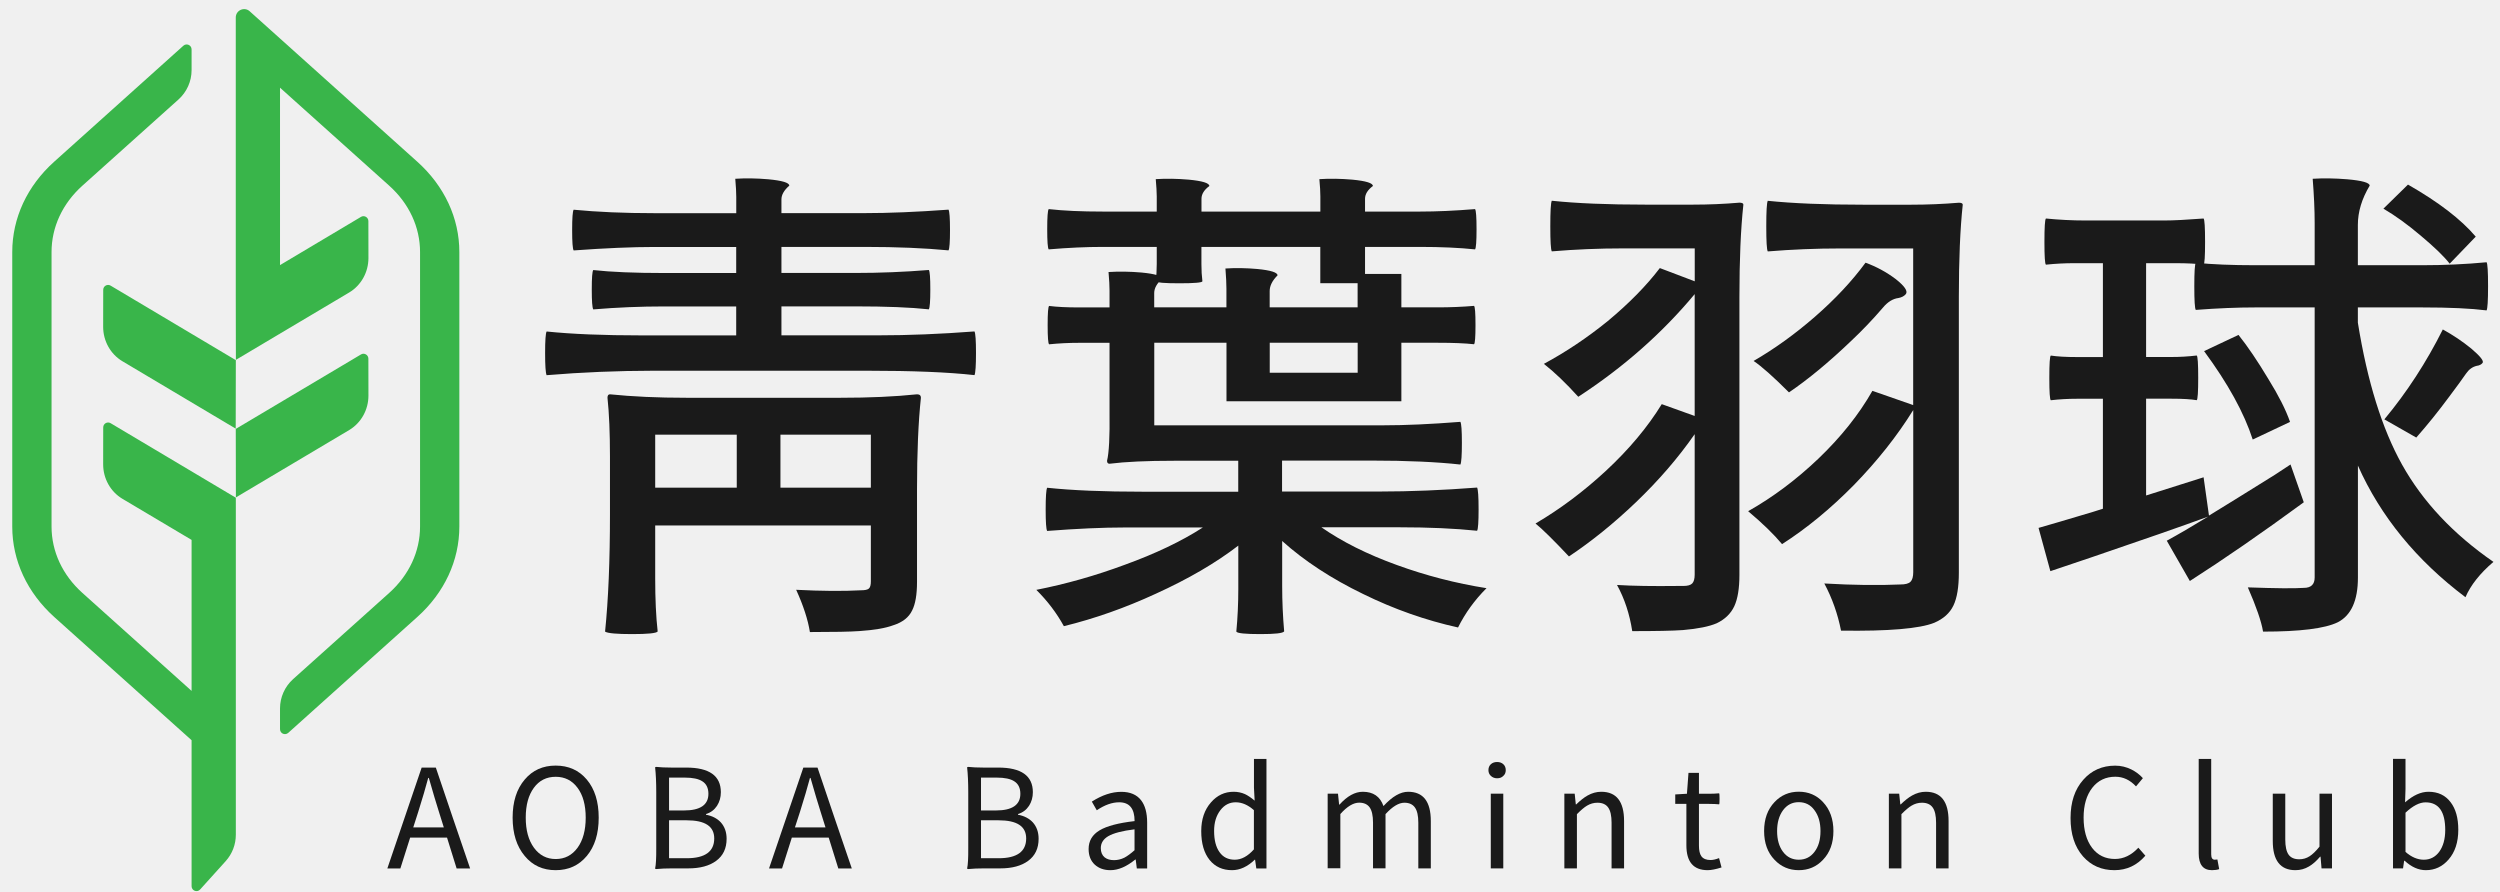
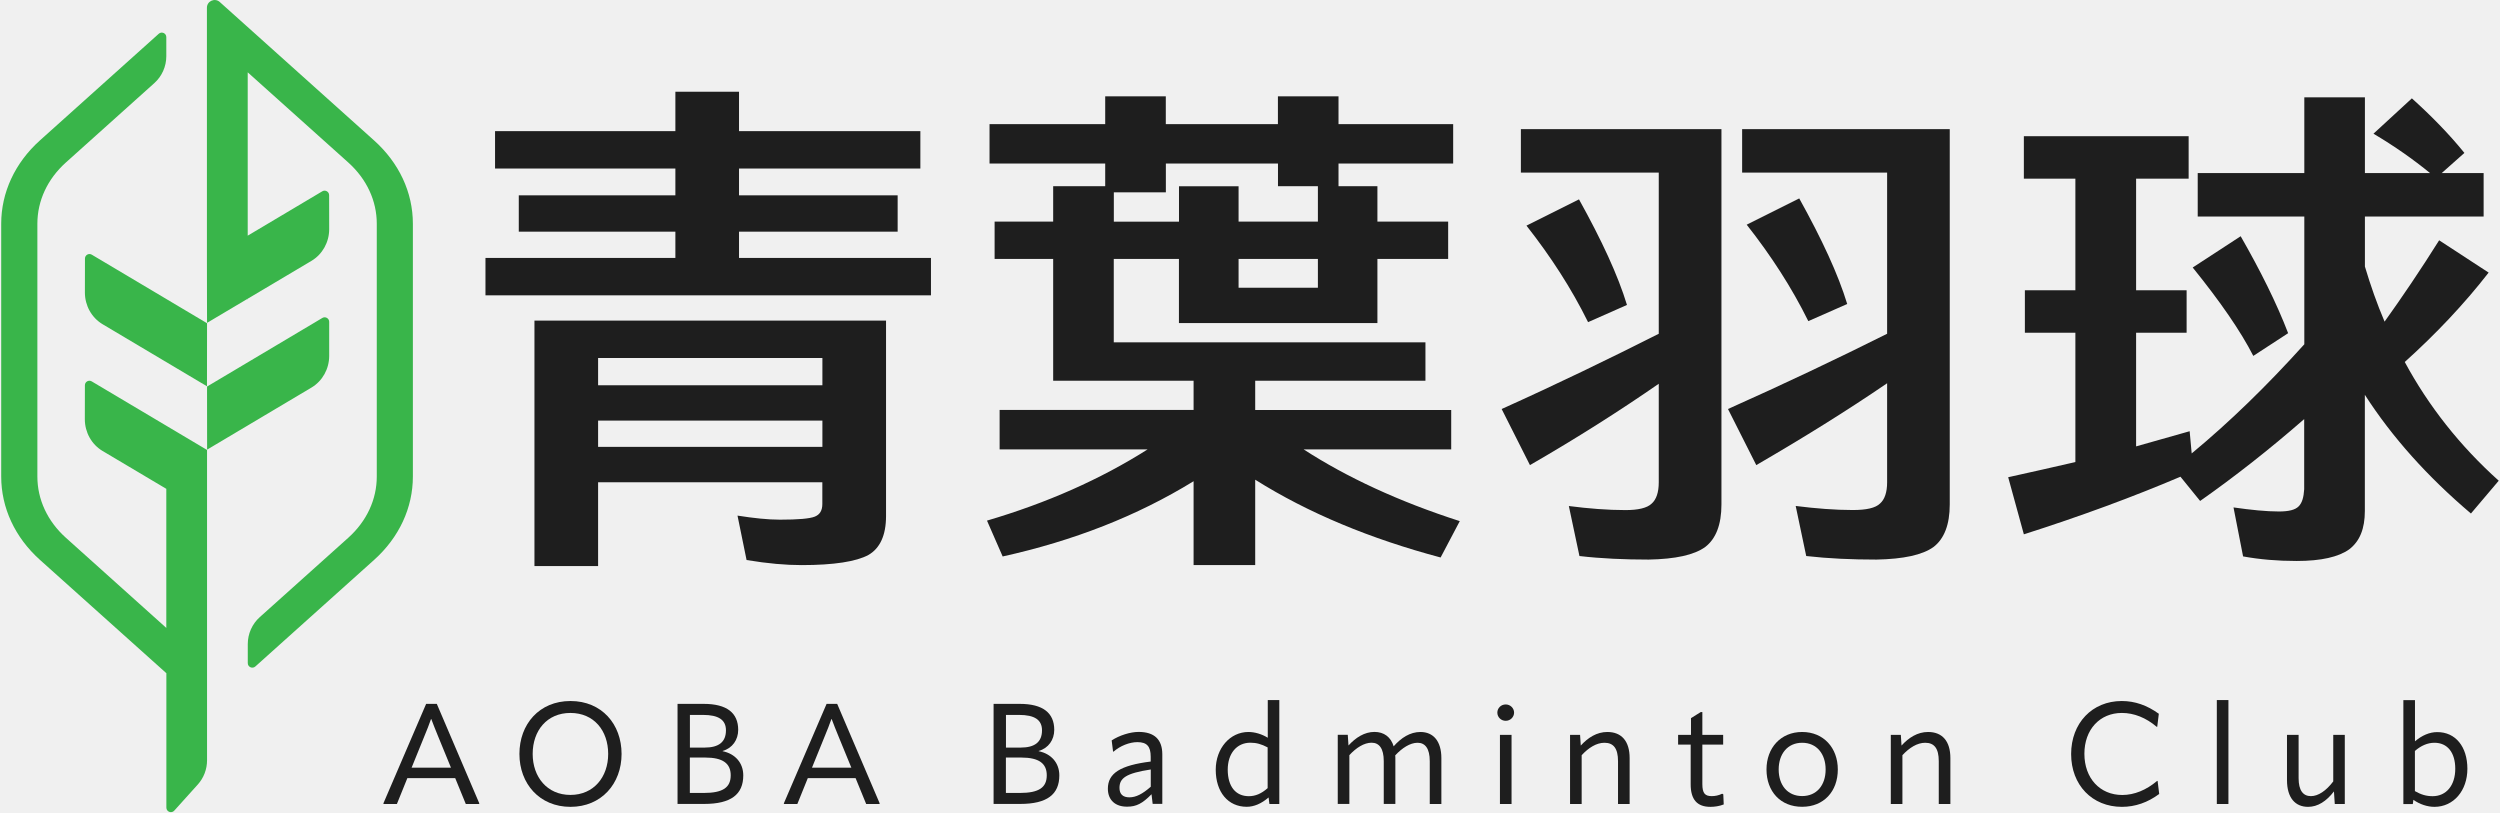
- <svg xmlns="http://www.w3.org/2000/svg" version="1.1" x="0px" y="0px" viewBox="0 0 404 144" style="enable-background:new 0 0 404 144;" xml:space="preserve">
+ <svg xmlns="http://www.w3.org/2000/svg" version="1.1" x="0px" y="0px" viewBox="0 0 394 128" style="enable-background:new 0 0 394 128;" xml:space="preserve">
  <style type="text/css">
+ 	.st0{fill:none;stroke:#000000;stroke-width:8;stroke-miterlimit:10;}
+ 	.st1{fill:#39B54A;}
+ 	.st2{fill:#FFFFFF;}
+ 	.st3{fill:none;}
+ 	.st4{fill:#1A1A1A;}
+ 	.st5{fill:#FFFFFF;stroke:#000000;stroke-miterlimit:10;}
+ 	.st6{fill:none;stroke:#000000;stroke-width:3;stroke-linecap:round;stroke-linejoin:round;stroke-miterlimit:10;}
+ 	.st7{fill:#FFFFFF;stroke:#000000;stroke-width:3;stroke-linecap:round;stroke-linejoin:round;stroke-miterlimit:10;}
+ 	.st8{fill:none;stroke:#1E1E1E;stroke-width:4;stroke-linecap:round;stroke-linejoin:round;stroke-miterlimit:10;}
+ 	.st9{fill:#FFFFFF;stroke:#1E1E1E;stroke-width:4;stroke-linejoin:round;stroke-miterlimit:10;}
+ 	.st10{fill:none;stroke:#1E1E1E;stroke-width:4;stroke-linejoin:round;stroke-miterlimit:10;}
+ 	.st11{fill:#1E1E1E;stroke:#1E1E1E;stroke-width:4;stroke-linejoin:round;stroke-miterlimit:10;}
+ 	.st12{fill:none;stroke:#FFFFFF;stroke-width:4;stroke-linejoin:round;stroke-miterlimit:10;}
+ 	.st13{fill:#1E1E1E;}
	
- 		.st0{clip-path:url(#SVGID_00000182512108732993900000000015519218162275617946_);fill:url(#SVGID_00000120545346808520210820000017459034676138713253_);}
- 	.st1{clip-path:url(#SVGID_00000182512108732993900000000015519218162275617946_);}
- 	.st2{fill:#FFFFFF;}
- 	.st3{fill:none;stroke:#000000;stroke-width:8;stroke-miterlimit:10;}
- 	.st4{fill:#39B54A;}
- 	.st5{fill:none;}
- 	.st6{fill:#1A1A1A;}
- 	.st7{fill:#FFFFFF;stroke:#000000;stroke-miterlimit:10;}
- 	.st8{fill:none;stroke:#000000;stroke-width:3;stroke-linecap:round;stroke-linejoin:round;stroke-miterlimit:10;}
- 	.st9{fill:#FFFFFF;stroke:#000000;stroke-width:3;stroke-linecap:round;stroke-linejoin:round;stroke-miterlimit:10;}
- 	.st10{fill:none;stroke:#1E1E1E;stroke-width:4;stroke-linecap:round;stroke-linejoin:round;stroke-miterlimit:10;}
- 	.st11{fill:#FFFFFF;stroke:#1E1E1E;stroke-width:4;stroke-linejoin:round;stroke-miterlimit:10;}
- 	.st12{fill:none;stroke:#1E1E1E;stroke-width:4;stroke-linejoin:round;stroke-miterlimit:10;}
- 	.st13{fill:#1E1E1E;stroke:#1E1E1E;stroke-width:4;stroke-linejoin:round;stroke-miterlimit:10;}
- 	.st14{fill:none;stroke:#FFFFFF;stroke-width:4;stroke-linejoin:round;stroke-miterlimit:10;}
- 	.st15{fill:#1E1E1E;}
+ 		.st14{clip-path:url(#SVGID_00000144308459820838414930000011360089424380031932_);fill:url(#SVGID_00000091012707077002019400000017044867245761208243_);}
+ 	.st15{clip-path:url(#SVGID_00000144308459820838414930000011360089424380031932_);}
	.st16{opacity:0.1;}
- 	.st17{fill:url(#SVGID_00000071524612508926245010000006346732064391384457_);}
- 	.st18{fill:url(#SVGID_00000166659590195251328380000004250181466624161450_);}
- 	.st19{fill:url(#SVGID_00000067922611039626831910000017490556988646637984_);}
+ 	.st17{fill:url(#SVGID_00000078726561053731191740000007947899124741882285_);}
+ 	.st18{fill:url(#SVGID_00000106870296151706886530000015027997008279646607_);}
+ 	.st19{fill:url(#SVGID_00000174567325758015151390000009477335998584314554_);}
</style>
  <g id="圖層_1">
</g>
  <g id="圖層_2">
    <g>
      <g>
        <g>
-           <path class="st4" d="M59.54,63.93c0,2.29-1.18,4.41-3.1,5.56L38.12,80.38l-0.02-11.07l20.23-12.03c0.52-0.32,1.2,0.06,1.2,0.68      L59.54,63.93z" />
+           <path class="st1" d="M51.88,56.09c0,2.05-1.06,3.96-2.79,4.99l-16.45,9.78l-0.01-9.94l18.17-10.81      c0.47-0.29,1.08,0.06,1.08,0.61L51.88,56.09z" />
        </g>
        <g>
-           <path class="st4" d="M38.11,58.2l-0.02,11.07L19.77,58.37c-1.92-1.15-3.1-3.27-3.1-5.56l0.01-5.97c0-0.62,0.67-1,1.2-0.68      L38.11,58.2z" />
+           <path class="st1" d="M32.63,50.94l-0.01,9.94L16.17,51.1c-1.73-1.03-2.79-2.94-2.79-4.99l0.01-5.36c0-0.56,0.61-0.9,1.08-0.61      L32.63,50.94z" />
        </g>
        <g>
-           <path class="st4" d="M38.11,80.43v54.47c0,1.57-0.58,3.08-1.63,4.25l-4.14,4.59c-0.48,0.54-1.38,0.2-1.38-0.53v-23.59      L8.78,99.72c-4.38-3.94-6.8-9.13-6.8-14.62V40.73c0-5.49,2.41-10.69,6.8-14.62L29.63,7.39c0.52-0.46,1.33-0.1,1.33,0.6v3.35      c0,1.8-0.77,3.52-2.11,4.73L13.32,30c-3.22,2.89-4.99,6.7-4.99,10.73v44.36c0,4.03,1.77,7.84,4.99,10.73l17.64,15.83v-24.4      L19.77,80.6c-1.92-1.15-3.1-3.27-3.1-5.56l0.01-5.97c0-0.62,0.67-1,1.2-0.68L38.11,80.43z" />
+           <path class="st1" d="M32.63,70.91v48.92c0,1.41-0.52,2.77-1.46,3.81l-3.71,4.12c-0.43,0.48-1.24,0.18-1.24-0.48V106.1      L6.29,88.23c-3.94-3.54-6.1-8.2-6.1-13.13V35.26c0-4.93,2.17-9.6,6.1-13.13L25.02,5.32c0.46-0.41,1.19-0.09,1.19,0.53v3.01      c0,1.62-0.69,3.17-1.9,4.25L10.37,25.62c-2.89,2.6-4.48,6.02-4.48,9.64V75.1c0,3.62,1.59,7.04,4.48,9.64l15.84,14.22V77.04      l-10.05-5.97c-1.73-1.03-2.79-2.94-2.79-4.99l0.01-5.36c0-0.56,0.61-0.9,1.08-0.61L32.63,70.91z" />
        </g>
        <g>
-           <polygon class="st4" points="38.11,47.08 38.11,53.98 38.11,53.98     " />
+           <polygon class="st1" points="32.63,40.96 32.63,47.16 32.63,47.16     " />
        </g>
        <g>
-           <polygon class="st4" points="45.25,53.91 45.25,53.98 45.13,53.98     " />
+           <polygon class="st1" points="39.04,47.09 39.04,47.16 38.94,47.16     " />
        </g>
        <g>
-           <path class="st4" d="M74.23,40.73v44.36c0,5.49-2.41,10.69-6.8,14.62l-20.85,18.72c-0.52,0.46-1.33,0.1-1.33-0.6v-3.35      c0-1.8,0.77-3.52,2.11-4.73l15.53-13.93c3.22-2.89,4.99-6.7,4.99-10.73V40.73c0-4.03-1.77-7.84-4.99-10.73L45.25,14.17v28.67      l13.08-7.79c0.52-0.32,1.2,0.06,1.2,0.68l0.01,5.97c0,2.29-1.18,4.41-3.1,5.56l-11.19,6.65l-0.12,0.07l-7.01,4.17l-0.01-4.17      l-0.01-6.9V2.83c0-1.17,1.38-1.79,2.25-1.01l0.02,0.02l27.05,24.28C71.81,30.05,74.23,35.24,74.23,40.73z" />
+           <path class="st1" d="M65.07,35.26V75.1c0,4.93-2.17,9.6-6.1,13.13l-18.73,16.81c-0.46,0.41-1.19,0.09-1.19-0.53v-3.01      c0-1.62,0.69-3.17,1.9-4.25l13.95-12.51c2.89-2.6,4.48-6.02,4.48-9.64V35.26c0-3.62-1.59-7.04-4.48-9.64L39.04,11.4v25.74      l11.75-6.99c0.47-0.29,1.08,0.06,1.08,0.61l0.01,5.36c0,2.05-1.06,3.96-2.79,4.99l-10.05,5.97l-0.11,0.06l-6.3,3.74l-0.01-3.74      l-0.01-6.2V1.22c0-1.05,1.24-1.6,2.02-0.91l0.01,0.01l24.3,21.8C62.9,25.66,65.07,30.33,65.07,35.26z" />
        </g>
      </g>
      <g>
-         <path class="st6" d="M88.33,60.63c-0.16-0.37-0.24-1.56-0.24-3.57c0-2.01,0.08-3.17,0.24-3.49c4.07,0.42,9.18,0.63,15.32,0.63     h15.32v-4.68h-11.59c-3.86,0-7.7,0.16-11.51,0.48c-0.16-0.27-0.24-1.34-0.24-3.22s0.08-2.92,0.24-3.14     c2.86,0.32,6.69,0.48,11.51,0.48h11.59v-4.21H105.8c-3.65,0-8.02,0.19-13.1,0.56c-0.16-0.26-0.24-1.36-0.24-3.29     c0-1.93,0.08-3.03,0.24-3.29c3.81,0.37,8.18,0.56,13.1,0.56h13.18v-2.62c0-0.69-0.05-1.67-0.16-2.94     c1.69-0.11,3.47-0.08,5.32,0.08c2.27,0.21,3.41,0.56,3.41,1.03c-0.85,0.74-1.27,1.48-1.27,2.22v2.22h13.5     c3.81,0,8.31-0.18,13.5-0.56c0.16,0.27,0.24,1.36,0.24,3.29c0,1.93-0.08,3.03-0.24,3.29c-3.86-0.37-8.36-0.56-13.5-0.56h-13.5     v4.21h11.91c3.97,0,7.94-0.16,11.91-0.48c0.16,0.21,0.24,1.26,0.24,3.14s-0.08,2.95-0.24,3.22c-2.91-0.32-6.88-0.48-11.91-0.48     h-11.91v4.68h15.64c4.87,0,10.05-0.21,15.56-0.63c0.16,0.32,0.24,1.48,0.24,3.49c0,2.01-0.08,3.2-0.24,3.57     c-4.29-0.48-10.06-0.71-17.31-0.71h-17.31h-17.3C99.79,59.92,94.05,60.15,88.33,60.63z M102.15,102.47     c-2.49,0-3.94-0.13-4.37-0.4c0.53-5.19,0.79-11.48,0.79-18.89v-9.45c0-3.76-0.13-6.91-0.4-9.45c0-0.37,0.13-0.56,0.4-0.56     c3.6,0.37,7.72,0.56,12.38,0.56h12.39h12.46c4.66,0,8.79-0.18,12.39-0.56c0.42,0,0.63,0.19,0.63,0.56     c-0.42,3.92-0.63,8.86-0.63,14.84v14.92c0,2.06-0.27,3.6-0.79,4.61c-0.53,1.11-1.54,1.91-3.02,2.38     c-1.27,0.48-3.1,0.79-5.48,0.95c-1.48,0.11-4.16,0.16-8.02,0.16c-0.32-2.01-1.06-4.29-2.22-6.83c4.07,0.21,7.57,0.24,10.48,0.08     c0.64,0,1.06-0.09,1.27-0.28c0.21-0.18,0.32-0.57,0.32-1.15v-9.05h-34.85v8.57c0,3.33,0.13,6.19,0.4,8.57     C106.06,102.33,104.69,102.47,102.15,102.47z M105.88,78.81h13.18v-8.57h-6.59h-6.59V78.81z M126.12,78.81h14.61v-8.57h-7.3     h-7.31V78.81z" />
-         <path class="st6" d="M203.68,102.47c-2.43,0-3.73-0.13-3.89-0.4c0.21-2.22,0.32-4.53,0.32-6.91v-6.99     c-3.65,2.81-8.1,5.4-13.34,7.78c-4.92,2.27-9.87,4.02-14.85,5.24c-1.16-2.12-2.65-4.08-4.45-5.87c4.82-0.95,9.58-2.3,14.29-4.05     c4.97-1.8,9.18-3.81,12.62-6.03h-12.62c-3.55,0-7.73,0.19-12.54,0.56c-0.16-0.26-0.24-1.42-0.24-3.45s0.08-3.22,0.24-3.53     c4.07,0.43,9.21,0.64,15.4,0.64h15.48v-5h-10.4c-4.39,0-7.86,0.16-10.4,0.48c-0.27,0-0.4-0.16-0.4-0.48     c0.32-1.32,0.45-3.91,0.4-7.78c0-0.79,0-1.38,0-1.75v-9.53h-4.92c-1.64,0-3.26,0.08-4.84,0.24c-0.16-0.11-0.24-1.14-0.24-3.1     c0-1.96,0.08-2.99,0.24-3.1c1.22,0.16,2.83,0.24,4.84,0.24h4.92v-2.7c0-0.74-0.05-1.75-0.16-3.02c1.69-0.11,3.47-0.08,5.32,0.08     c2.22,0.21,3.33,0.56,3.33,1.03c-0.85,0.74-1.27,1.51-1.27,2.3v2.3h11.67v-3.02c0-0.79-0.05-1.88-0.16-3.26     c1.64-0.11,3.36-0.08,5.16,0.08c2.17,0.21,3.26,0.56,3.26,1.03c-0.85,0.85-1.27,1.69-1.27,2.54v2.62h14.21v-3.89h-6.03v-5.87     h-19.21v2.78c0,1.01,0.05,1.93,0.16,2.78c-0.06,0.21-1.3,0.32-3.73,0.32c-2.43,0-3.71-0.11-3.81-0.32     c0.1-0.85,0.16-1.77,0.16-2.78v-2.78h-8.73c-2.65,0-5.56,0.13-8.73,0.4c-0.16-0.21-0.24-1.3-0.24-3.26     c0-1.96,0.08-3.04,0.24-3.25c2.38,0.27,5.29,0.4,8.73,0.4h8.73v-2.46c0-0.69-0.06-1.61-0.16-2.78c1.69-0.11,3.46-0.08,5.32,0.08     c2.23,0.21,3.34,0.56,3.34,1.03c-0.85,0.63-1.27,1.32-1.27,2.06v2.07h19.21v-2.46c0-0.69-0.05-1.61-0.16-2.78     c1.69-0.11,3.47-0.08,5.32,0.08c2.22,0.21,3.33,0.56,3.33,1.03c-0.85,0.63-1.27,1.32-1.27,2.06v2.07h8.89     c2.65,0,5.61-0.13,8.89-0.4c0.16,0.21,0.24,1.3,0.24,3.25c0,1.96-0.08,3.04-0.24,3.26c-2.49-0.26-5.45-0.4-8.89-0.4h-8.89v4.37     h5.87v5.4h5.87c2.01,0,3.97-0.08,5.87-0.24c0.16,0.11,0.24,1.14,0.24,3.1c0,1.96-0.08,2.99-0.24,3.1     c-1.43-0.16-3.39-0.24-5.87-0.24h-5.87v9.45H198.2v-9.45h-11.67v13.34h24.69h12.39c3.44,0,7.57-0.18,12.39-0.56     c0.16,0.27,0.24,1.4,0.24,3.41c0,2.01-0.08,3.17-0.24,3.49c-3.81-0.42-8.6-0.64-14.37-0.64h-14.45v5h15.8     c4.87,0,10.11-0.21,15.72-0.64c0.16,0.32,0.24,1.5,0.24,3.53s-0.08,3.19-0.24,3.45c-3.6-0.37-7.78-0.56-12.54-0.56h-12.62     c3.34,2.33,7.41,4.37,12.23,6.11c4.65,1.69,9.47,2.94,14.45,3.73c-1.91,1.91-3.44,4.02-4.6,6.35c-5.24-1.16-10.35-2.96-15.32-5.4     c-5.14-2.49-9.5-5.34-13.1-8.57v7.3c0,2.43,0.11,4.87,0.32,7.3C207.33,102.33,206.06,102.47,203.68,102.47z M205.19,60.23h7.07     h7.14v-4.84h-14.21V60.23z" />
-         <path class="st6" d="M263.77,101.99c-0.42-2.75-1.24-5.24-2.46-7.46c2.54,0.16,5.82,0.21,9.84,0.16c0.43,0,0.72,0,0.88,0     c0.69,0,1.16-0.13,1.43-0.4c0.26-0.27,0.4-0.74,0.4-1.43v-22.7c-2.65,3.81-5.82,7.49-9.52,11.03c-3.55,3.39-7.15,6.3-10.8,8.73     c-2.49-2.65-4.29-4.42-5.4-5.32c3.97-2.33,7.75-5.16,11.35-8.49c3.76-3.49,6.77-7.09,9.05-10.8l5.32,1.91V47.53     c-5.24,6.3-11.51,11.83-18.81,16.59c-2.01-2.22-3.86-3.99-5.56-5.32c3.54-1.91,6.99-4.21,10.32-6.91     c3.44-2.86,6.25-5.72,8.42-8.57l5.64,2.14v-5.32h-11.59c-3.86,0-7.7,0.16-11.51,0.48c-0.16-0.27-0.24-1.61-0.24-4.05     c0-2.43,0.08-3.81,0.24-4.13c3.97,0.42,9.02,0.63,15.16,0.63h7.62c2.59,0,5.1-0.11,7.54-0.32c0.42,0,0.64,0.11,0.64,0.32     c-0.43,3.97-0.64,8.95-0.64,14.93v15v29.93c0,2.17-0.28,3.85-0.83,5.04c-0.56,1.19-1.5,2.1-2.82,2.74     c-1.22,0.53-3.04,0.9-5.48,1.11C270.26,101.94,267.53,101.99,263.77,101.99z M297.51,101.91c-0.53-2.7-1.43-5.24-2.7-7.62     c4.71,0.27,8.81,0.32,12.3,0.16c0.79,0,1.33-0.14,1.63-0.44c0.29-0.29,0.44-0.81,0.44-1.55v-26.2c-2.59,4.18-5.8,8.23-9.61,12.14     c-3.76,3.81-7.62,6.99-11.59,9.53c-1.33-1.59-3.15-3.36-5.48-5.32c4.02-2.27,7.8-5.11,11.35-8.49c3.65-3.49,6.56-7.15,8.73-10.96     l6.59,2.3V40.15h-11.75c-3.92,0-7.83,0.16-11.75,0.48c-0.16-0.27-0.24-1.61-0.24-4.05c0-2.43,0.08-3.81,0.24-4.13     c4.07,0.42,9.21,0.63,15.4,0.63h7.78c2.59,0,5.16-0.11,7.7-0.32c0.42,0,0.63,0.11,0.63,0.32c-0.42,3.92-0.63,8.87-0.63,14.84     v14.93v29.69c0,2.33-0.29,4.1-0.88,5.32c-0.58,1.22-1.61,2.14-3.09,2.78C310.22,101.59,305.19,102.02,297.51,101.91z      M289.1,63.41c-2.54-2.54-4.45-4.23-5.72-5.08c3.39-1.96,6.69-4.34,9.92-7.15c3.28-2.86,6-5.77,8.17-8.73     c1.75,0.64,3.36,1.51,4.84,2.62c1.48,1.16,2.04,1.98,1.67,2.46c-0.27,0.32-0.66,0.53-1.19,0.63c-0.9,0.11-1.75,0.63-2.54,1.59     c-1.59,1.85-3.28,3.63-5.08,5.32C295.58,58.51,292.22,61.29,289.1,63.41z" />
-         <path class="st6" d="M353.88,93.89l-3.73-6.51c1.85-1.01,4.07-2.3,6.67-3.89c-4.18,1.53-10.48,3.73-18.89,6.59     c-3.02,1.01-5.21,1.75-6.59,2.22l-1.91-6.99c1.69-0.48,4.66-1.35,8.89-2.62c0.69-0.21,1.19-0.37,1.51-0.48V64.44h-4.21     c-1.43,0-2.83,0.08-4.21,0.24c-0.16-0.11-0.24-1.31-0.24-3.61c0-2.3,0.08-3.51,0.24-3.61c1.06,0.16,2.46,0.24,4.21,0.24h4.21     V42.53h-4.6c-1.54,0-3.07,0.08-4.61,0.24c-0.16-0.11-0.24-1.34-0.24-3.69c0-2.35,0.08-3.61,0.24-3.77     c2.12,0.21,4.23,0.32,6.35,0.32h6.35h6.43c1.48,0,3.6-0.11,6.35-0.32c0.16,0.16,0.24,1.42,0.24,3.77c0,2.36-0.08,3.59-0.24,3.69     c-1.11-0.16-2.65-0.24-4.61-0.24h-4.68v15.16h4.13c1.37,0,2.72-0.08,4.05-0.24c0.16,0.11,0.24,1.31,0.24,3.61     c0,2.3-0.08,3.51-0.24,3.61c-0.95-0.16-2.3-0.24-4.05-0.24h-4.13v15.64l9.29-2.94l0.87,6.19c2.17-1.32,5.72-3.52,10.64-6.59     c1.11-0.74,1.96-1.3,2.54-1.67l2.14,6.11C365.47,86.17,359.33,90.4,353.88,93.89z M365.71,102.07c-0.27-1.64-1.09-4.02-2.46-7.15     c4.5,0.16,7.51,0.19,9.05,0.08c1.16,0,1.75-0.56,1.75-1.67V71.51V49.68h-9.61c-2.86,0-6.06,0.13-9.6,0.4     c-0.16-0.21-0.24-1.48-0.24-3.81c0-2.33,0.08-3.6,0.24-3.81c2.65,0.27,5.85,0.4,9.6,0.4h9.61v-6.83c0-2.12-0.11-4.5-0.32-7.14     c1.75-0.11,3.6-0.08,5.56,0.08c2.43,0.21,3.65,0.56,3.65,1.03c-1.27,2.12-1.91,4.23-1.91,6.35v6.51h10.4     c3.54,0,7.01-0.16,10.4-0.48c0.16,0.21,0.24,1.5,0.24,3.85c0,2.36-0.08,3.67-0.24,3.93c-2.54-0.32-6.01-0.48-10.4-0.48h-10.4     v2.46c1.53,9.53,3.92,17.17,7.14,22.94c3.34,5.98,8.26,11.22,14.77,15.72c-2.17,1.85-3.68,3.76-4.52,5.71     c-7.94-5.98-13.73-13.07-17.38-21.27v18.1c0,3.7-1.09,6.11-3.26,7.22C375.71,101.57,371.69,102.07,365.71,102.07z M364.04,71.03     c-1.38-4.29-4-9.05-7.86-14.29l5.56-2.62c1.48,1.85,3.09,4.23,4.84,7.15c1.64,2.65,2.81,4.95,3.49,6.91L364.04,71.03z      M395.87,42.61c-0.9-1.16-2.46-2.67-4.68-4.53c-2.12-1.8-4.13-3.25-6.03-4.36l3.97-3.89c4.92,2.81,8.57,5.61,10.95,8.41     L395.87,42.61z M390.47,70.71l-5.16-2.94c3.65-4.39,6.8-9.24,9.45-14.53c1.64,0.9,3.18,1.93,4.61,3.1     c1.43,1.22,2.04,1.98,1.82,2.3c-0.21,0.27-0.53,0.43-0.95,0.48c-0.69,0.16-1.27,0.58-1.74,1.27c-0.58,0.85-1.51,2.12-2.78,3.81     C394.07,66.43,392.33,68.6,390.47,70.71z" />
+         <path class="st13" d="M145.05,26.56h-28.58v4.22h25v5.73h-25v4.14h30.25v5.89H76.51v-5.89h29.93v-4.14H81.76v-5.73h24.68v-4.22     H78.02v-5.89h28.42v-6.21h10.03v6.21h28.58V26.56z M84.23,50.53h55.41v30.81c0,3.02-0.96,5.09-2.79,6.13     c-1.91,1.03-5.41,1.59-10.51,1.59c-2.47,0-5.33-0.24-8.68-0.8l-1.43-7c2.55,0.4,4.78,0.64,6.69,0.64c2.87,0,4.7-0.16,5.49-0.48     c0.8-0.32,1.19-0.96,1.19-1.99V76H94.26v13.21H84.23V50.53z M94.26,60.72h35.35v-4.3H94.26V60.72z M129.6,66.29H94.26v4.14h35.35     V66.29z" />
+         <path class="st13" d="M175.53,53.95h49.12V60h-26.83v4.62h30.89v6.21h-23.25c6.77,4.38,14.97,8.2,24.6,11.3l-3.02,5.73     c-11.07-2.95-20.86-7-29.22-12.26v13.45h-9.71V75.84c-8.92,5.49-18.95,9.39-30.09,11.86l-2.47-5.65     c9.47-2.79,17.91-6.53,25.32-11.23h-23.33v-6.21h30.57V60h-22.13V40.81h-9.23v-5.89h9.23v-5.57h8.2v-3.58h-18.23v-6.21h18.23     v-4.38h9.55v4.38h17.67v-4.38h9.55v4.38h18.07v6.21h-18.07v3.58h6.13v5.57h11.15v5.89h-11.15v10.11H185.8V40.81h-10.27V53.95z      M195.2,34.92h12.5v-5.57h-6.29v-3.58h-17.67v4.54h-8.2v4.62h10.27v-5.57h9.39V34.92z M195.2,45.35h12.5v-4.54h-12.5V45.35z" />
+         <path class="st13" d="M271.3,20.36v59.15c0,3.18-0.88,5.41-2.55,6.69c-1.75,1.27-4.7,1.91-8.92,1.99     c-3.82,0-7.48-0.16-10.91-0.56l-1.67-7.88c3.1,0.4,6.13,0.64,8.92,0.64c1.99,0,3.42-0.32,4.14-1.03     c0.72-0.64,1.11-1.75,1.11-3.34V60.48c-6.21,4.3-12.98,8.6-20.3,12.82l-4.46-8.84c8.84-3.98,17.04-7.96,24.76-11.86V27.2h-21.73     v-6.85H271.3z M250.28,50.77c-2.63-5.33-5.89-10.35-9.71-15.21l8.28-4.14c3.58,6.45,6.13,11.94,7.56,16.64L250.28,50.77z      M307.28,20.36v59.15c0,3.18-0.88,5.41-2.55,6.69c-1.75,1.27-4.78,1.91-9,1.99c-3.9,0-7.56-0.16-11.07-0.56L283,79.74     c3.18,0.4,6.21,0.64,9,0.64c2.15,0,3.58-0.32,4.3-1.03c0.72-0.64,1.11-1.75,1.11-3.34V60.4c-6.29,4.3-13.21,8.6-20.62,12.9     l-4.46-8.84c8.92-3.98,17.28-7.96,25.08-11.86V27.2h-22.85v-6.85H307.28z M284.99,50.61c-2.63-5.33-5.89-10.35-9.71-15.2     l8.28-4.14c3.58,6.45,6.13,11.94,7.56,16.64L284.99,50.61z" />
+         <path class="st13" d="M318.98,21.47h25.95v6.69h-8.28v17.59h7.96v6.69h-7.96v17.91c2.87-0.8,5.65-1.59,8.44-2.39l0.32,3.5     c5.97-4.94,11.86-10.67,17.75-17.2V34.13h-16.8v-6.85h16.8V15.34h9.55v11.94h10.27c-2.63-2.15-5.57-4.22-8.92-6.21l6.05-5.57     c3.1,2.79,5.89,5.65,8.28,8.6l-3.58,3.18h6.61v6.85h-18.71v7.88c0.88,2.95,1.91,5.89,3.1,8.68c2.79-3.9,5.65-8.12,8.6-12.82     l7.8,5.09c-3.9,5.02-8.36,9.71-13.22,14.09c3.74,6.93,8.68,13.21,14.81,18.71l-4.38,5.17c-6.85-5.81-12.42-12.02-16.72-18.71     v18.31c0,2.79-0.8,4.78-2.47,6.05c-1.67,1.19-4.38,1.83-8.28,1.83c-3.02,0-5.81-0.24-8.44-0.72l-1.51-7.72     c2.79,0.4,5.17,0.64,7.16,0.64c1.51,0,2.55-0.24,3.1-0.8c0.56-0.56,0.8-1.43,0.88-2.71V66.05c-5.57,4.86-11.07,9.16-16.4,12.9     l-3.1-3.82c-7.48,3.18-15.68,6.21-24.68,9.08l-2.47-9c3.58-0.8,7.16-1.59,10.59-2.39V52.44h-7.96v-6.69h7.96V28.16h-8.12V21.47z      M353.13,37.23c3.1,5.41,5.65,10.51,7.48,15.28l-5.49,3.58c-1.99-3.9-5.18-8.52-9.55-13.93L353.13,37.23z" />
      </g>
      <g>
-         <path class="st6" d="M62.6,140.33l5.54-16.29h2.29l2.76,8.16l2.78,8.14h-2.18l-1.55-4.98h-5.96l-1.58,4.98H62.6z M66.78,133.71     h2.47h2.47l-0.78-2.49c-0.44-1.38-0.99-3.22-1.64-5.51H69.2c-0.4,1.51-0.94,3.35-1.62,5.51L66.78,133.71z" />
-         <path class="st6" d="M89.8,140.62c-2.07,0-3.74-0.76-5-2.29c-1.31-1.56-1.96-3.62-1.96-6.2s0.65-4.63,1.96-6.16     c1.26-1.5,2.93-2.25,5-2.25c2.08,0,3.75,0.75,5.02,2.25c1.29,1.53,1.93,3.58,1.93,6.17c0,2.59-0.64,4.65-1.93,6.19     C93.54,139.86,91.87,140.62,89.8,140.62z M89.8,138.82c1.47,0,2.64-0.61,3.53-1.82c0.88-1.21,1.32-2.84,1.32-4.87     c0-2.03-0.44-3.64-1.32-4.82c-0.88-1.19-2.06-1.78-3.53-1.78c-1.48,0-2.66,0.59-3.53,1.78c-0.87,1.19-1.31,2.79-1.31,4.82     c0,2.03,0.44,3.65,1.33,4.87C87.18,138.21,88.35,138.82,89.8,138.82z" />
-         <path class="st6" d="M106.05,140.44c-0.12,0-0.18-0.04-0.18-0.11c0.13-0.55,0.19-1.66,0.18-3.33c0-0.33,0-0.57,0-0.73v-4.07     v-4.09c0-1.64-0.06-3-0.18-4.07c0-0.07,0.06-0.11,0.18-0.11c0.67,0.07,1.47,0.11,2.42,0.11h2.42c3.73,0,5.6,1.33,5.6,3.98     c0,0.83-0.21,1.56-0.62,2.2c-0.43,0.65-1.02,1.1-1.78,1.33v0.11c1.02,0.19,1.82,0.61,2.4,1.24c0.62,0.7,0.93,1.58,0.93,2.65     c0,1.56-0.57,2.75-1.71,3.58c-1.1,0.8-2.59,1.2-4.47,1.2h-2.6C107.63,140.33,106.76,140.37,106.05,140.44z M108.12,130.97h2.42     c2.62,0,3.94-0.9,3.94-2.69c0-0.93-0.33-1.61-0.98-2.02c-0.61-0.4-1.56-0.6-2.87-0.6h-2.51v2.67V130.97z M108.12,138.69h2.85     c2.96,0,4.45-1.07,4.45-3.2c0-1.96-1.48-2.93-4.45-2.93h-2.85v3.07V138.69z" />
-         <path class="st6" d="M124.28,140.33l5.54-16.29h2.29l2.76,8.16l2.78,8.14h-2.18l-1.55-4.98h-5.96l-1.58,4.98H124.28z      M128.46,133.71h2.47h2.47l-0.78-2.49c-0.44-1.38-0.99-3.22-1.64-5.51h-0.09c-0.4,1.51-0.94,3.35-1.62,5.51L128.46,133.71z" />
-         <path class="st6" d="M156.47,140.44c-0.12,0-0.18-0.04-0.18-0.11c0.13-0.55,0.19-1.66,0.18-3.33c0-0.33,0-0.57,0-0.73v-4.07     v-4.09c0-1.64-0.06-3-0.18-4.07c0-0.07,0.06-0.11,0.18-0.11c0.67,0.07,1.47,0.11,2.42,0.11h2.42c3.73,0,5.6,1.33,5.6,3.98     c0,0.83-0.21,1.56-0.62,2.2c-0.43,0.65-1.02,1.1-1.78,1.33v0.11c1.02,0.19,1.82,0.61,2.4,1.24c0.62,0.7,0.93,1.58,0.93,2.65     c0,1.56-0.57,2.75-1.71,3.58c-1.1,0.8-2.59,1.2-4.47,1.2h-2.6C158.05,140.33,157.18,140.37,156.47,140.44z M158.53,130.97h2.42     c2.62,0,3.94-0.9,3.94-2.69c0-0.93-0.33-1.61-0.98-2.02c-0.61-0.4-1.56-0.6-2.87-0.6h-2.51v2.67V130.97z M158.53,138.69h2.85     c2.96,0,4.45-1.07,4.45-3.2c0-1.96-1.48-2.93-4.45-2.93h-2.85v3.07V138.69z" />
-         <path class="st6" d="M179.45,140.62c-1.04,0-1.88-0.3-2.53-0.89c-0.67-0.62-1-1.47-1-2.53c0-1.3,0.59-2.31,1.78-3.02     c1.17-0.7,3.05-1.19,5.65-1.49c0-2.03-0.83-3.04-2.49-3.04c-1.14,0-2.35,0.43-3.62,1.29l-0.8-1.4c1.64-1.05,3.23-1.58,4.76-1.58     c1.42,0,2.49,0.45,3.2,1.36c0.65,0.84,0.98,2.05,0.98,3.6v3.71v3.71h-1.67l-0.18-1.44h-0.07     C182.06,140.04,180.73,140.62,179.45,140.62z M180.03,139c0.56,0,1.12-0.13,1.67-0.4c0.47-0.25,1.02-0.65,1.64-1.2v-1.69v-1.69     c-1.97,0.24-3.39,0.61-4.25,1.11c-0.8,0.47-1.2,1.12-1.2,1.93c0,0.65,0.21,1.15,0.62,1.49C178.89,138.85,179.39,139,180.03,139z" />
-         <path class="st6" d="M199.1,140.62c-1.53,0-2.73-0.55-3.62-1.64c-0.91-1.13-1.36-2.68-1.36-4.67c0-1.9,0.52-3.45,1.58-4.65     c0.99-1.14,2.21-1.71,3.65-1.71c0.67,0,1.28,0.13,1.84,0.38c0.45,0.21,0.97,0.56,1.56,1.05l-0.11-2.09v-4.65h2.02v8.85v8.85     h-1.64l-0.2-1.42h-0.04C201.6,140.05,200.38,140.62,199.1,140.62z M199.54,138.93c1.07,0,2.1-0.56,3.09-1.67v-3.16v-3.18     c-0.95-0.84-1.93-1.27-2.94-1.27c-0.99,0-1.82,0.42-2.47,1.27c-0.68,0.88-1.02,1.99-1.02,3.36c0,1.47,0.29,2.61,0.87,3.42     C197.65,138.53,198.48,138.93,199.54,138.93z" />
-         <path class="st6" d="M214.55,140.33v-6.02v-6.05h1.67l0.18,1.76h0.07c1.24-1.38,2.5-2.07,3.76-2.07c1.69,0,2.8,0.77,3.34,2.31     c1.41-1.54,2.73-2.31,3.98-2.31c2.45,0,3.67,1.58,3.67,4.73v7.65h-2.02v-7.38c0-1.13-0.18-1.94-0.55-2.46     c-0.36-0.51-0.93-0.77-1.7-0.77c-0.91,0-1.92,0.61-3.05,1.84v8.76h-2.02v-7.38c0-1.13-0.18-1.94-0.54-2.46     c-0.36-0.51-0.93-0.77-1.7-0.77c-0.93,0-1.95,0.61-3.04,1.84v8.76H214.55z" />
-         <path class="st6" d="M241.93,125.77c-0.4,0-0.73-0.13-1-0.38c-0.27-0.25-0.4-0.56-0.4-0.93c0-0.4,0.13-0.72,0.39-0.96     c0.26-0.24,0.6-0.36,1.01-0.36c0.42,0,0.75,0.12,1.01,0.36c0.26,0.24,0.39,0.56,0.39,0.96c0,0.38-0.13,0.7-0.4,0.93     C242.68,125.65,242.35,125.77,241.93,125.77z M240.91,140.33v-12.07h2.02v6.05v6.02H240.91z" />
-         <path class="st6" d="M252.8,140.33v-6.02v-6.05h1.67l0.18,1.73h0.07c0.67-0.65,1.28-1.13,1.84-1.44c0.71-0.4,1.45-0.6,2.2-0.6     c2.46,0,3.69,1.58,3.69,4.73v7.65h-2.02v-7.38c0-1.13-0.18-1.94-0.55-2.46c-0.36-0.51-0.94-0.77-1.74-0.77     c-0.59,0-1.15,0.16-1.67,0.47c-0.43,0.25-0.98,0.71-1.64,1.38v8.76H252.8z" />
-         <path class="st6" d="M275.96,140.62c-2.3,0-3.44-1.34-3.44-4.02v-6.69h-1.8v-1.53l1.89-0.11l0.25-3.38h1.69v3.38h1.64     c0.55,0,1.09-0.02,1.62-0.07c0.05,0.03,0.07,0.33,0.07,0.89c0,0.56-0.02,0.86-0.07,0.89c-0.4-0.04-0.94-0.07-1.62-0.07h-1.64     v3.38v3.36c0,0.79,0.13,1.36,0.4,1.73c0.3,0.4,0.79,0.6,1.47,0.6c0.38,0,0.84-0.1,1.38-0.31l0.4,1.51     C277.27,140.47,276.53,140.62,275.96,140.62z" />
-         <path class="st6" d="M290.68,140.62c-1.55,0-2.86-0.56-3.91-1.67c-1.13-1.17-1.69-2.72-1.69-4.66c0-1.93,0.56-3.49,1.69-4.68     c1.05-1.11,2.36-1.67,3.91-1.67c1.57,0,2.88,0.56,3.91,1.67c1.13,1.2,1.69,2.76,1.69,4.69c0,1.93-0.56,3.48-1.69,4.65     C293.54,140.07,292.24,140.62,290.68,140.62z M290.68,138.93c1.05,0,1.9-0.42,2.54-1.27c0.65-0.84,0.97-1.96,0.97-3.36     s-0.33-2.52-0.98-3.38c-0.62-0.86-1.47-1.29-2.54-1.29c-1.04,0-1.88,0.43-2.52,1.29c-0.64,0.86-0.97,1.99-0.97,3.38     s0.32,2.51,0.96,3.36C288.78,138.51,289.63,138.93,290.68,138.93z" />
-         <path class="st6" d="M305.24,140.33v-6.02v-6.05h1.67l0.18,1.73h0.07c0.67-0.65,1.28-1.13,1.84-1.44c0.71-0.4,1.45-0.6,2.2-0.6     c2.46,0,3.69,1.58,3.69,4.73v7.65h-2.02v-7.38c0-1.13-0.18-1.94-0.55-2.46c-0.36-0.51-0.94-0.77-1.74-0.77     c-0.59,0-1.15,0.16-1.67,0.47c-0.43,0.25-0.98,0.71-1.64,1.38v8.76H305.24z" />
-         <path class="st6" d="M341.69,140.62c-2.07,0-3.76-0.74-5.07-2.22c-1.35-1.54-2.02-3.61-2.02-6.2c0-2.59,0.69-4.66,2.07-6.2     c1.33-1.51,3.05-2.27,5.15-2.27c0.92,0,1.79,0.21,2.62,0.62c0.71,0.36,1.33,0.82,1.85,1.4l-1.11,1.33     c-0.97-1.04-2.08-1.56-3.34-1.56c-1.55,0-2.8,0.6-3.73,1.79c-0.93,1.19-1.4,2.8-1.4,4.81c0,2.06,0.46,3.69,1.37,4.89     c0.91,1.2,2.15,1.8,3.7,1.8c1.39,0,2.65-0.61,3.78-1.82l1.13,1.29C345.34,139.84,343.68,140.62,341.69,140.62z" />
-         <path class="st6" d="M357.45,140.62c-1.42,0-2.14-0.9-2.14-2.69v-15.29h2.02v7.71v7.71c0,0.58,0.19,0.87,0.58,0.87     c0.13,0,0.27-0.02,0.42-0.04l0.29,1.56C358.32,140.56,357.92,140.62,357.45,140.62z" />
-         <path class="st6" d="M370.95,140.62c-2.45,0-3.67-1.57-3.67-4.71v-7.65h2.02v7.4c0,1.13,0.18,1.94,0.53,2.44     c0.35,0.5,0.93,0.76,1.73,0.76c0.61,0,1.16-0.16,1.67-0.49c0.47-0.3,1.01-0.81,1.6-1.55v-8.56h2.02v6.05v6.02h-1.69l-0.16-1.89     h-0.07c-0.61,0.71-1.21,1.24-1.8,1.58C372.46,140.42,371.73,140.62,370.95,140.62z" />
-         <path class="st6" d="M392.02,140.62c-1.19,0-2.33-0.51-3.44-1.53h-0.07l-0.18,1.24h-1.62v-8.85v-8.85h2.02v4.85l-0.07,2.18     c1.3-1.14,2.56-1.71,3.78-1.71c1.54,0,2.73,0.56,3.58,1.69c0.83,1.08,1.24,2.56,1.24,4.45c0,2-0.52,3.61-1.58,4.82     C394.69,140.05,393.47,140.62,392.02,140.62z M391.68,138.93c1.02,0,1.85-0.42,2.49-1.27c0.65-0.89,0.98-2.07,0.98-3.53     c0-2.98-1.06-4.47-3.18-4.47c-0.98,0-2.06,0.56-3.24,1.67v3.18v3.16C389.69,138.51,390.68,138.93,391.68,138.93z" />
-       </g>
-       <g>
-         <rect y="0" class="st5" width="403.28" height="143.69" />
+         <path class="st13" d="M68.84,110.93l6.71,15.71l-0.07,0.07h-2.07l-1.67-4.08H64.2l-1.65,4.08h-2.07l-0.07-0.07l6.75-15.71H68.84z      M64.87,120.98h6.2l-2.01-4.9c-0.42-1.03-0.78-1.92-1.09-2.76h-0.04c-0.29,0.85-0.65,1.74-1.07,2.76L64.87,120.98z" />
+         <path class="st13" d="M81.86,118.82c0-4.68,3.12-8.34,8.05-8.34c4.93,0,8.05,3.66,8.05,8.34c0,4.7-3.19,8.34-8.05,8.34     C85.04,127.16,81.86,123.52,81.86,118.82z M95.85,118.82c0-3.68-2.25-6.46-5.95-6.46c-3.7,0-5.95,2.79-5.95,6.46     c0,3.63,2.27,6.46,5.95,6.46C93.58,125.28,95.85,122.45,95.85,118.82z" />
+         <path class="st13" d="M106.78,126.71v-15.78h4.12c3.66,0,5.44,1.43,5.44,4.1c0,1.56-0.91,2.88-2.45,3.32v0.04     c1.96,0.4,3.25,1.83,3.25,3.81c0,2.99-1.92,4.5-6.17,4.5H106.78z M108.72,117.82h2.32c2.25,0,3.37-0.89,3.37-2.72     c0-1.65-1.16-2.43-3.63-2.43h-2.05V117.82z M108.72,124.97h2.18c3.08,0,4.26-0.89,4.26-2.79c0-1.87-1.25-2.79-4.01-2.79h-2.43     V124.97z" />
+         <path class="st13" d="M131.94,110.93l6.71,15.71l-0.07,0.07h-2.07l-1.67-4.08h-7.53l-1.65,4.08h-2.07l-0.07-0.07l6.75-15.71     H131.94z M127.97,120.98h6.2l-2.01-4.9c-0.42-1.03-0.78-1.92-1.09-2.76h-0.04c-0.29,0.85-0.65,1.74-1.07,2.76L127.97,120.98z" />
+         <path class="st13" d="M156.59,126.71v-15.78h4.12c3.66,0,5.44,1.43,5.44,4.1c0,1.56-0.91,2.88-2.45,3.32v0.04     c1.96,0.4,3.25,1.83,3.25,3.81c0,2.99-1.92,4.5-6.17,4.5H156.59z M158.53,117.82h2.32c2.25,0,3.37-0.89,3.37-2.72     c0-1.65-1.16-2.43-3.63-2.43h-2.05V117.82z M158.53,124.97h2.18c3.08,0,4.26-0.89,4.26-2.79c0-1.87-1.25-2.79-4.01-2.79h-2.43     V124.97z" />
+         <path class="st13" d="M174.6,124.3c0-2.43,1.94-3.68,6.75-4.28v-0.76c0-1.63-0.6-2.3-2.1-2.3c-1.25,0-2.74,0.6-3.74,1.49h-0.09     l-0.22-1.76c1.18-0.78,2.92-1.34,4.24-1.34c2.5,0,3.74,1.2,3.74,3.54v7.8h-1.52l-0.18-1.52c-1.43,1.47-2.41,1.96-3.81,1.96     C175.78,127.16,174.6,126.09,174.6,124.3z M181.36,123.99v-2.72c-3.97,0.6-4.93,1.4-4.93,2.9c0,0.98,0.53,1.49,1.56,1.49     C179.04,125.66,180.06,125.13,181.36,123.99z" />
+         <path class="st13" d="M199.79,110.33h1.83v16.38h-1.56l-0.13-1.03c-1.14,0.98-2.3,1.47-3.45,1.47c-2.94,0-4.88-2.32-4.88-5.84     c0-3.37,2.25-5.95,5.15-5.95c1,0,2.12,0.33,3.05,0.91V110.33z M196.82,125.48c1.03,0,1.98-0.4,2.96-1.27v-6.42     c-0.96-0.51-1.76-0.74-2.72-0.74c-2.14,0-3.57,1.69-3.57,4.26C193.5,123.95,194.73,125.48,196.82,125.48z" />
+         <path class="st13" d="M227.16,119.47v7.24h-1.83v-6.75c0-1.98-0.71-2.9-1.92-2.9c-1.18,0-2.43,0.82-3.52,1.98     c0.02,0.13,0.02,0.29,0.02,0.42v7.24h-1.83v-6.75c0-1.98-0.71-2.9-1.92-2.9c-1.18,0-2.43,0.8-3.5,1.96v7.69h-1.83v-10.9h1.58     l0.11,1.69c1.14-1.25,2.52-2.14,4.1-2.14c1.49,0,2.59,0.8,3.03,2.3v-0.04c1.16-1.32,2.58-2.25,4.21-2.25     C225.89,115.36,227.16,116.81,227.16,119.47z" />
+         <path class="st13" d="M235.98,112.31c0-0.71,0.58-1.29,1.32-1.29c0.74,0,1.32,0.6,1.32,1.29s-0.58,1.29-1.32,1.29     C236.56,113.6,235.98,113.02,235.98,112.31z M236.39,126.71v-10.9h1.83v10.9H236.39z" />
+         <path class="st13" d="M256.83,119.47v7.24H255v-6.75c0-2.01-0.71-2.9-2.14-2.9c-1.27,0-2.52,0.8-3.59,1.96v7.69h-1.83v-10.9h1.58     l0.11,1.69c1.14-1.25,2.52-2.14,4.19-2.14C255.56,115.36,256.83,116.81,256.83,119.47z" />
+         <path class="st13" d="M266.45,123.61v-6.26h-1.98v-1.54h2.03v-2.63l1.54-0.96h0.25v3.59h3.28v1.54h-3.28v6.2     c0,1.49,0.42,1.92,1.49,1.92c0.51,0,1.09-0.11,1.63-0.38l0.18,0.09l0.07,1.6c-0.67,0.27-1.45,0.38-2.1,0.38     C267.46,127.16,266.45,126,266.45,123.61z" />
+         <path class="st13" d="M278.4,121.27c0-3.39,2.23-5.91,5.62-5.91c3.39,0,5.62,2.52,5.62,5.91c0,3.45-2.21,5.88-5.62,5.88     C280.61,127.16,278.4,124.73,278.4,121.27z M287.72,121.27c0-2.45-1.4-4.21-3.7-4.21c-2.3,0-3.7,1.76-3.7,4.21     c0,2.47,1.4,4.19,3.7,4.19C286.31,125.46,287.72,123.75,287.72,121.27z" />
+         <path class="st13" d="M307.38,119.47v7.24h-1.83v-6.75c0-2.01-0.71-2.9-2.14-2.9c-1.27,0-2.52,0.8-3.59,1.96v7.69h-1.83v-10.9     h1.58l0.11,1.69c1.14-1.25,2.52-2.14,4.19-2.14C306.11,115.36,307.38,116.81,307.38,119.47z" />
+         <path class="st13" d="M326.41,118.84c0-4.88,3.32-8.36,7.98-8.36c2.07,0,3.99,0.67,5.84,2.01l-0.25,2.05h-0.09     c-1.69-1.43-3.57-2.18-5.48-2.18c-3.5,0-5.91,2.63-5.91,6.44c0,3.83,2.43,6.49,5.97,6.49c1.89,0,3.79-0.78,5.48-2.21h0.09     l0.25,2.05c-1.81,1.34-3.77,2.03-5.88,2.03C329.73,127.16,326.41,123.72,326.41,118.84z" />
+         <path class="st13" d="M349.37,126.71v-16.38h1.83v16.38H349.37z" />
+         <path class="st13" d="M367.71,115.81h1.83v10.9h-1.58l-0.13-1.98c-1.2,1.56-2.56,2.43-4.08,2.43c-2.03,0-3.32-1.43-3.32-4.21     v-7.13h1.83v6.82c0,1.94,0.71,2.83,1.94,2.83c1.16,0,2.41-0.85,3.52-2.32V115.81z" />
+         <path class="st13" d="M388.86,121.16c0,3.45-2.18,6-5.19,6c-1.11,0-2.32-0.4-3.32-1.11l-0.09,0.67h-1.49v-16.38h1.83v6.49     c1.11-0.94,2.3-1.45,3.5-1.45C386.97,115.36,388.86,117.66,388.86,121.16z M386.95,121.16c0-2.56-1.23-4.1-3.28-4.1     c-1.07,0-2.12,0.45-3.08,1.29v6.33c0.98,0.56,1.81,0.8,2.79,0.8C385.54,125.48,386.95,123.77,386.95,121.16z" />
      </g>
    </g>
  </g>
</svg>
